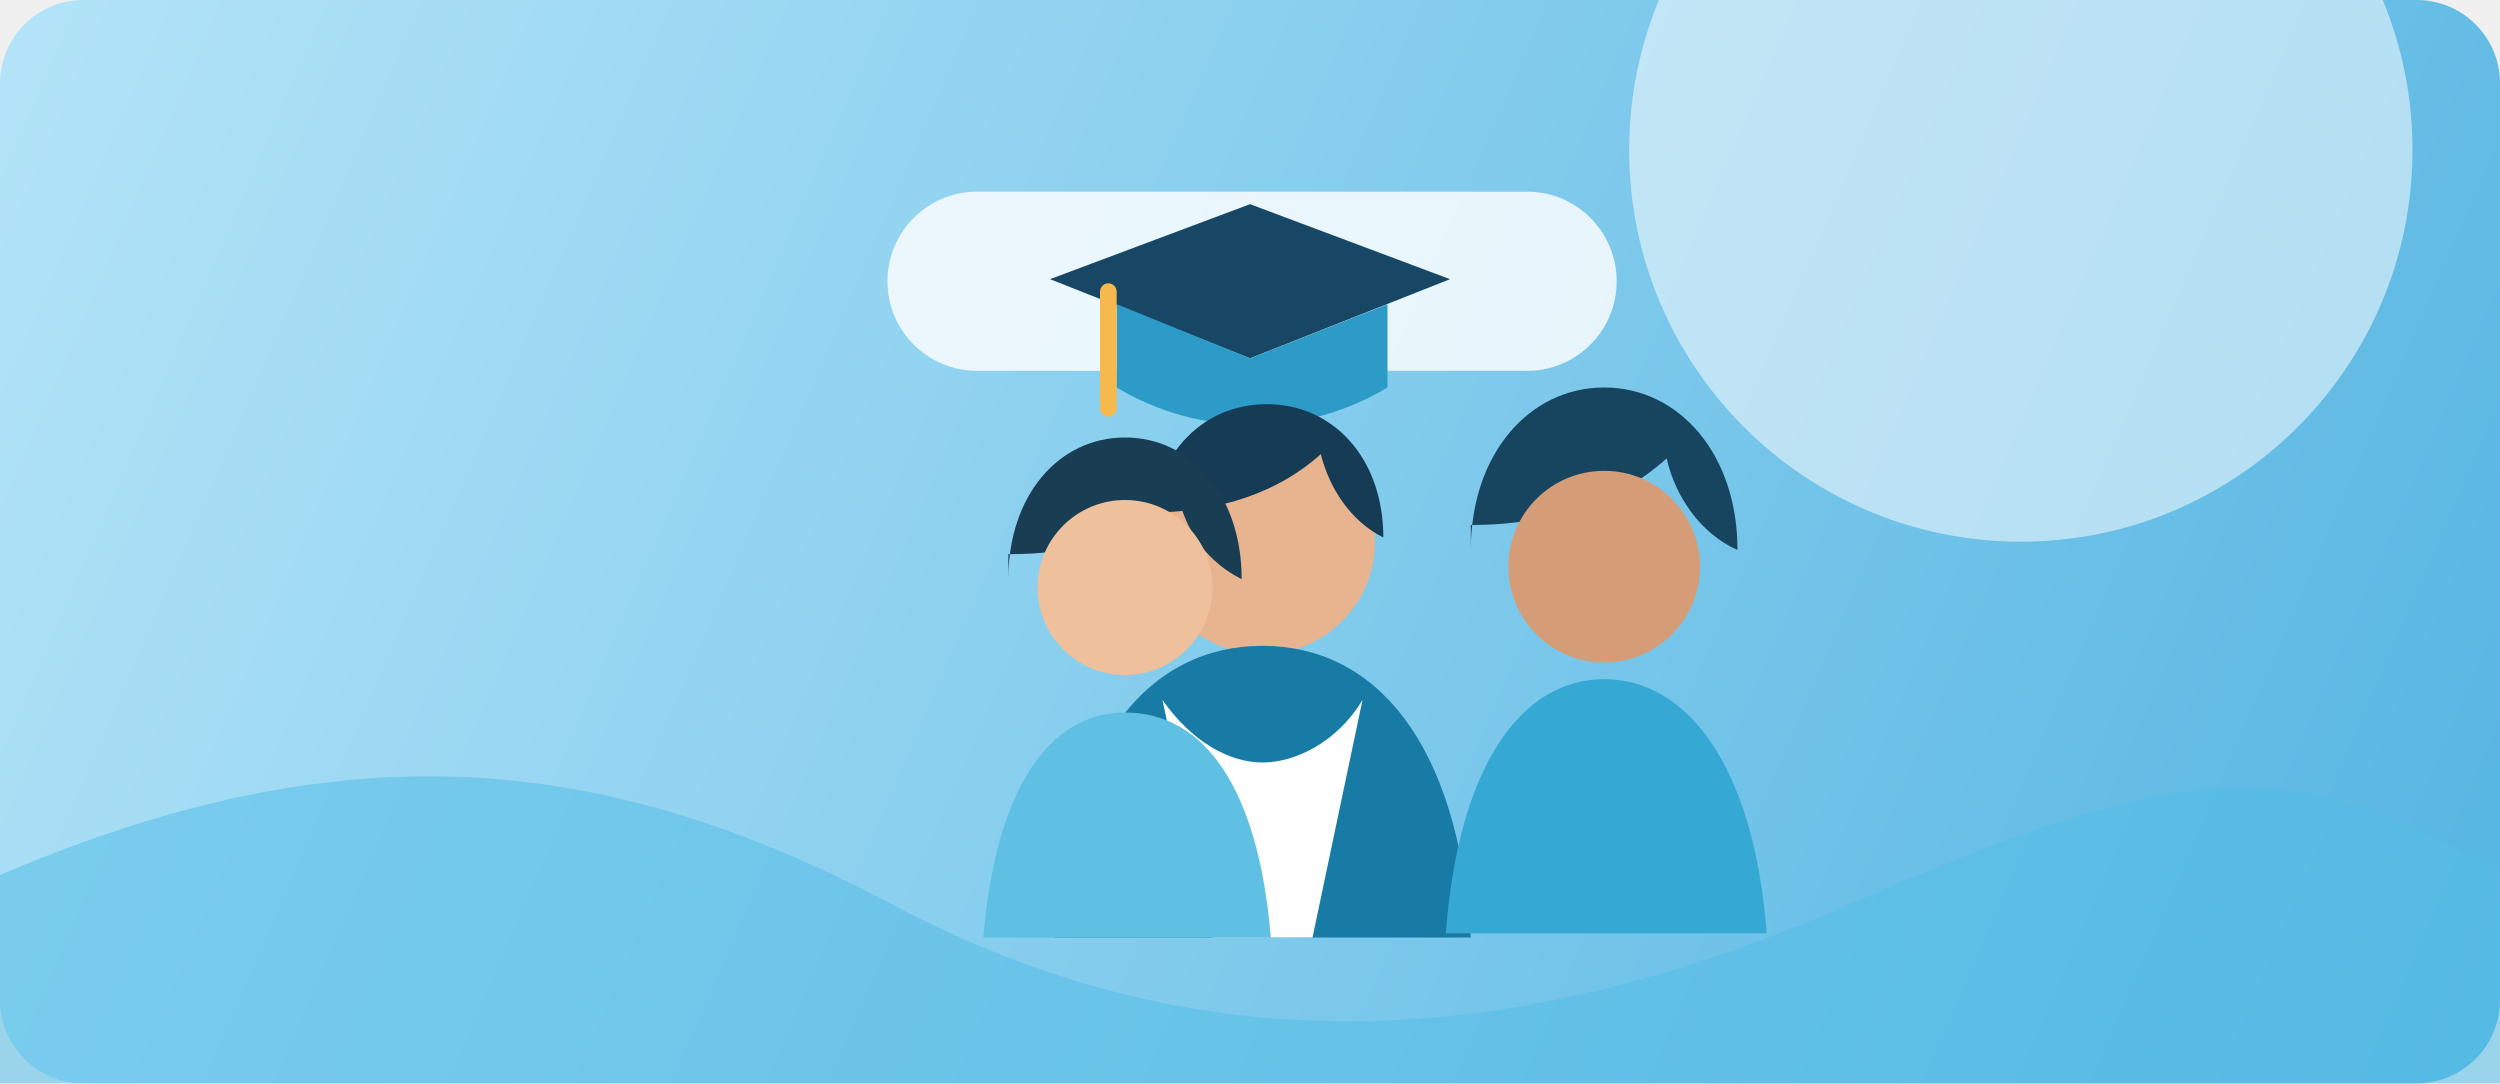
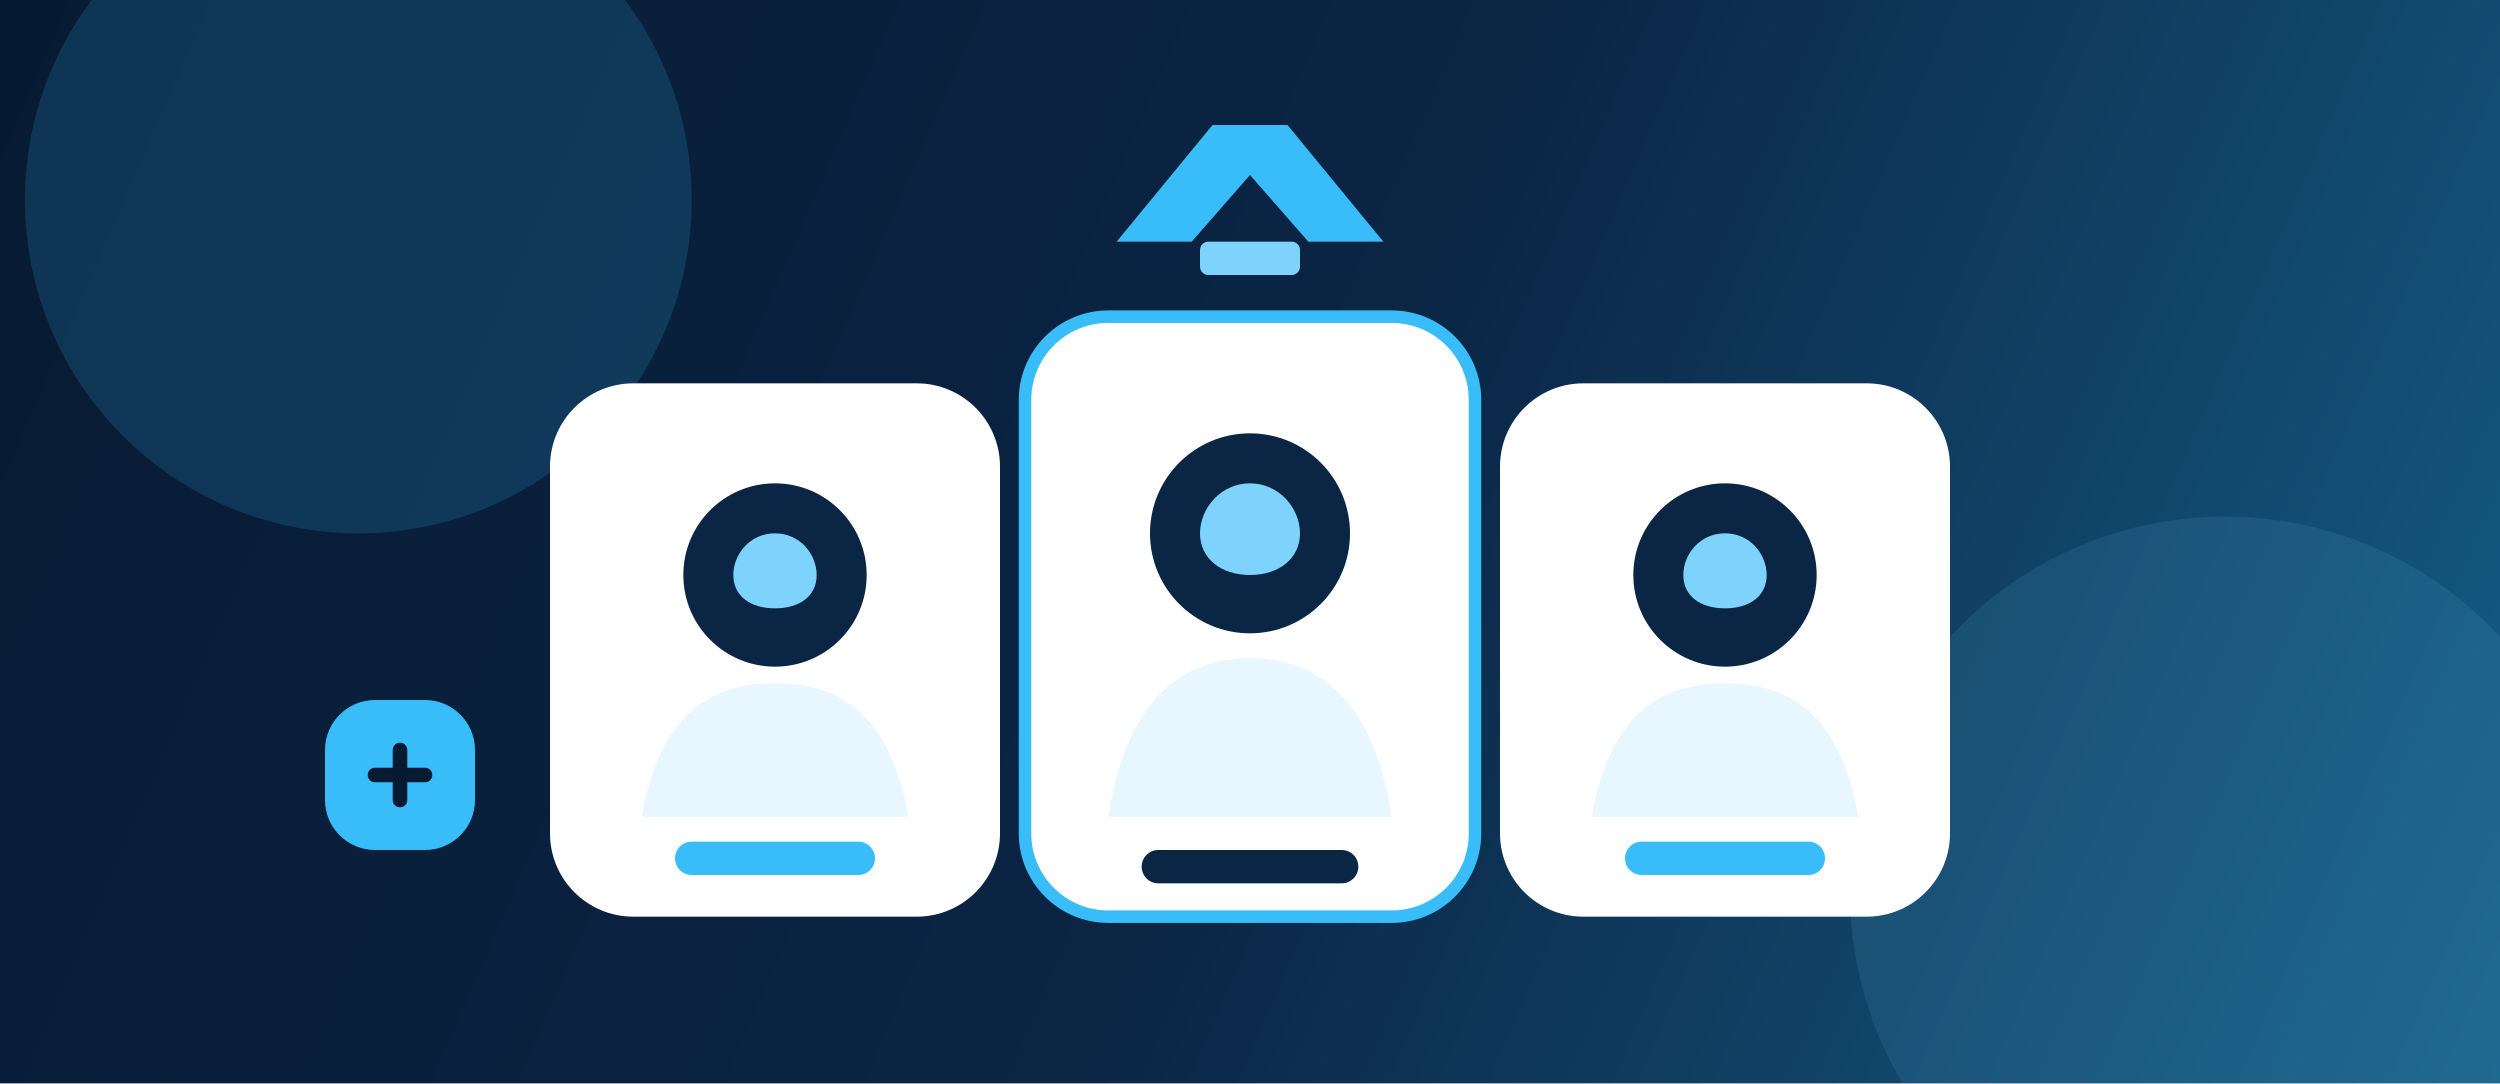
<svg xmlns="http://www.w3.org/2000/svg" viewBox="0 0 600 260" fill="none">
  <defs>
-     <linearGradient id="bg" x1="0" y1="0" x2="600" y2="260" gradientUnits="userSpaceOnUse">
-       <stop stop-color="#b4e4f8" />
-       <stop offset="1" stop-color="#55b5e2" />
+     <linearGradient id="students-bg" x1="0" y1="0" x2="600" y2="260" gradientUnits="userSpaceOnUse">
+       <stop stop-color="#071A33" />
+       <stop offset=".52" stop-color="#0B2545" />
+       <stop offset="1" stop-color="#155E86" />
    </linearGradient>
  </defs>
-   <rect width="600" height="260" rx="20" fill="url(#bg)" />
-   <circle cx="485" cy="36" r="94" fill="#fff" fill-opacity=".52" />
-   <path d="M0 210c82-35 144-30 214 7s143 38 230 0 106-34 156-8v51H0v-50Z" fill="#54bde6" fill-opacity=".55" />
-   <rect x="213" y="46" width="175" height="43" rx="21.5" fill="#fff" fill-opacity=".82" />
-   <path d="m252 67 48-18 48 18-48 19-48-19Z" fill="#174765" />
-   <path d="M268 73v20c20 12 45 12 65 0V73l-33 13-32-13Z" fill="#2d9bc8" />
-   <path d="M266 70v28" stroke="#f5b94d" stroke-width="4" stroke-linecap="round" />
-   <circle cx="303" cy="130" r="27" fill="#e8b48f" />
-   <path d="M276 129c0-19 12-32 28-32 16 0 28 13 28 32-8-4-13-12-15-20-10 9-24 14-41 14v6Z" fill="#163b55" />
-   <path d="M253 225c3-47 23-70 50-70s47 23 50 70" fill="#187ba5" />
-   <path d="M279 168c7 10 16 15 24 15s18-5 24-15l-12 57h-24l-12-57Z" fill="#fff" />
-   <path d="M353 132c0-23 14-39 32-39s32 16 32 39c-9-4-15-13-17-22-11 10-27 16-47 16v6Z" fill="#17445f" />
-   <circle cx="385" cy="136" r="23" fill="#d59c78" />
-   <path d="M347 224c3-40 18-61 38-61s36 21 39 61" fill="#35a9d3" />
-   <path d="M242 139c0-20 12-34 28-34 16 0 28 14 28 34-8-4-13-11-15-19-10 9-24 13-41 13v6Z" fill="#193d53" />
-   <circle cx="270" cy="141" r="21" fill="#efc09c" />
-   <path d="M236 225c3-36 16-54 34-54 19 0 32 18 35 54" fill="#5fc0e3" />
+   <rect width="600" height="260" fill="url(#students-bg)" />
+   <circle cx="86" cy="48" r="80" fill="#38BDF8" fill-opacity=".16" />
+   <circle cx="534" cy="214" r="90" fill="#7DD3FC" fill-opacity=".1" />
+   <path d="M286 58 300 42l14 16h18l-23-28h-18l-23 28h18Z" fill="#38BDF8" />
+   <rect x="288" y="58" width="24" height="8" rx="2" fill="#7DD3FC" />
+   <g>
+     <rect x="132" y="92" width="108" height="128" rx="20" fill="#fff" />
+     <circle cx="186" cy="138" r="22" fill="#0B2545" />
+     <path d="M186 128c6 0 10 5 10 10s-4 8-10 8-10-3-10-8 4-10 10-10Z" fill="#7DD3FC" />
+     <path d="M154 196c4-22 14-32 32-32s28 10 32 32" fill="#E8F6FF" />
+     <rect x="162" y="202" width="48" height="8" rx="4" fill="#38BDF8" />
+   </g>
+   <g>
+     <rect x="246" y="76" width="108" height="144" rx="20" fill="#fff" stroke="#38BDF8" stroke-width="3" />
+     <circle cx="300" cy="128" r="24" fill="#0B2545" />
+     <path d="M300 116c7 0 12 6 12 12s-5 10-12 10-12-4-12-10 5-12 12-12Z" fill="#7DD3FC" />
+     <path d="M266 196c4-26 16-38 34-38s30 12 34 38" fill="#E8F6FF" />
+     <rect x="274" y="204" width="52" height="8" rx="4" fill="#0B2545" />
+   </g>
+   <g>
+     <rect x="360" y="92" width="108" height="128" rx="20" fill="#fff" />
+     <circle cx="414" cy="138" r="22" fill="#0B2545" />
+     <path d="M414 128c6 0 10 5 10 10s-4 8-10 8-10-3-10-8 4-10 10-10Z" fill="#7DD3FC" />
+     <path d="M382 196c4-22 14-32 32-32s28 10 32 32" fill="#E8F6FF" />
+     <rect x="390" y="202" width="48" height="8" rx="4" fill="#38BDF8" />
+   </g>
+   <rect x="78" y="168" width="36" height="36" rx="12" fill="#38BDF8" />
+   <path d="M90 186h12M96 180v12" stroke="#071A33" stroke-width="3.5" stroke-linecap="round" />
</svg>
